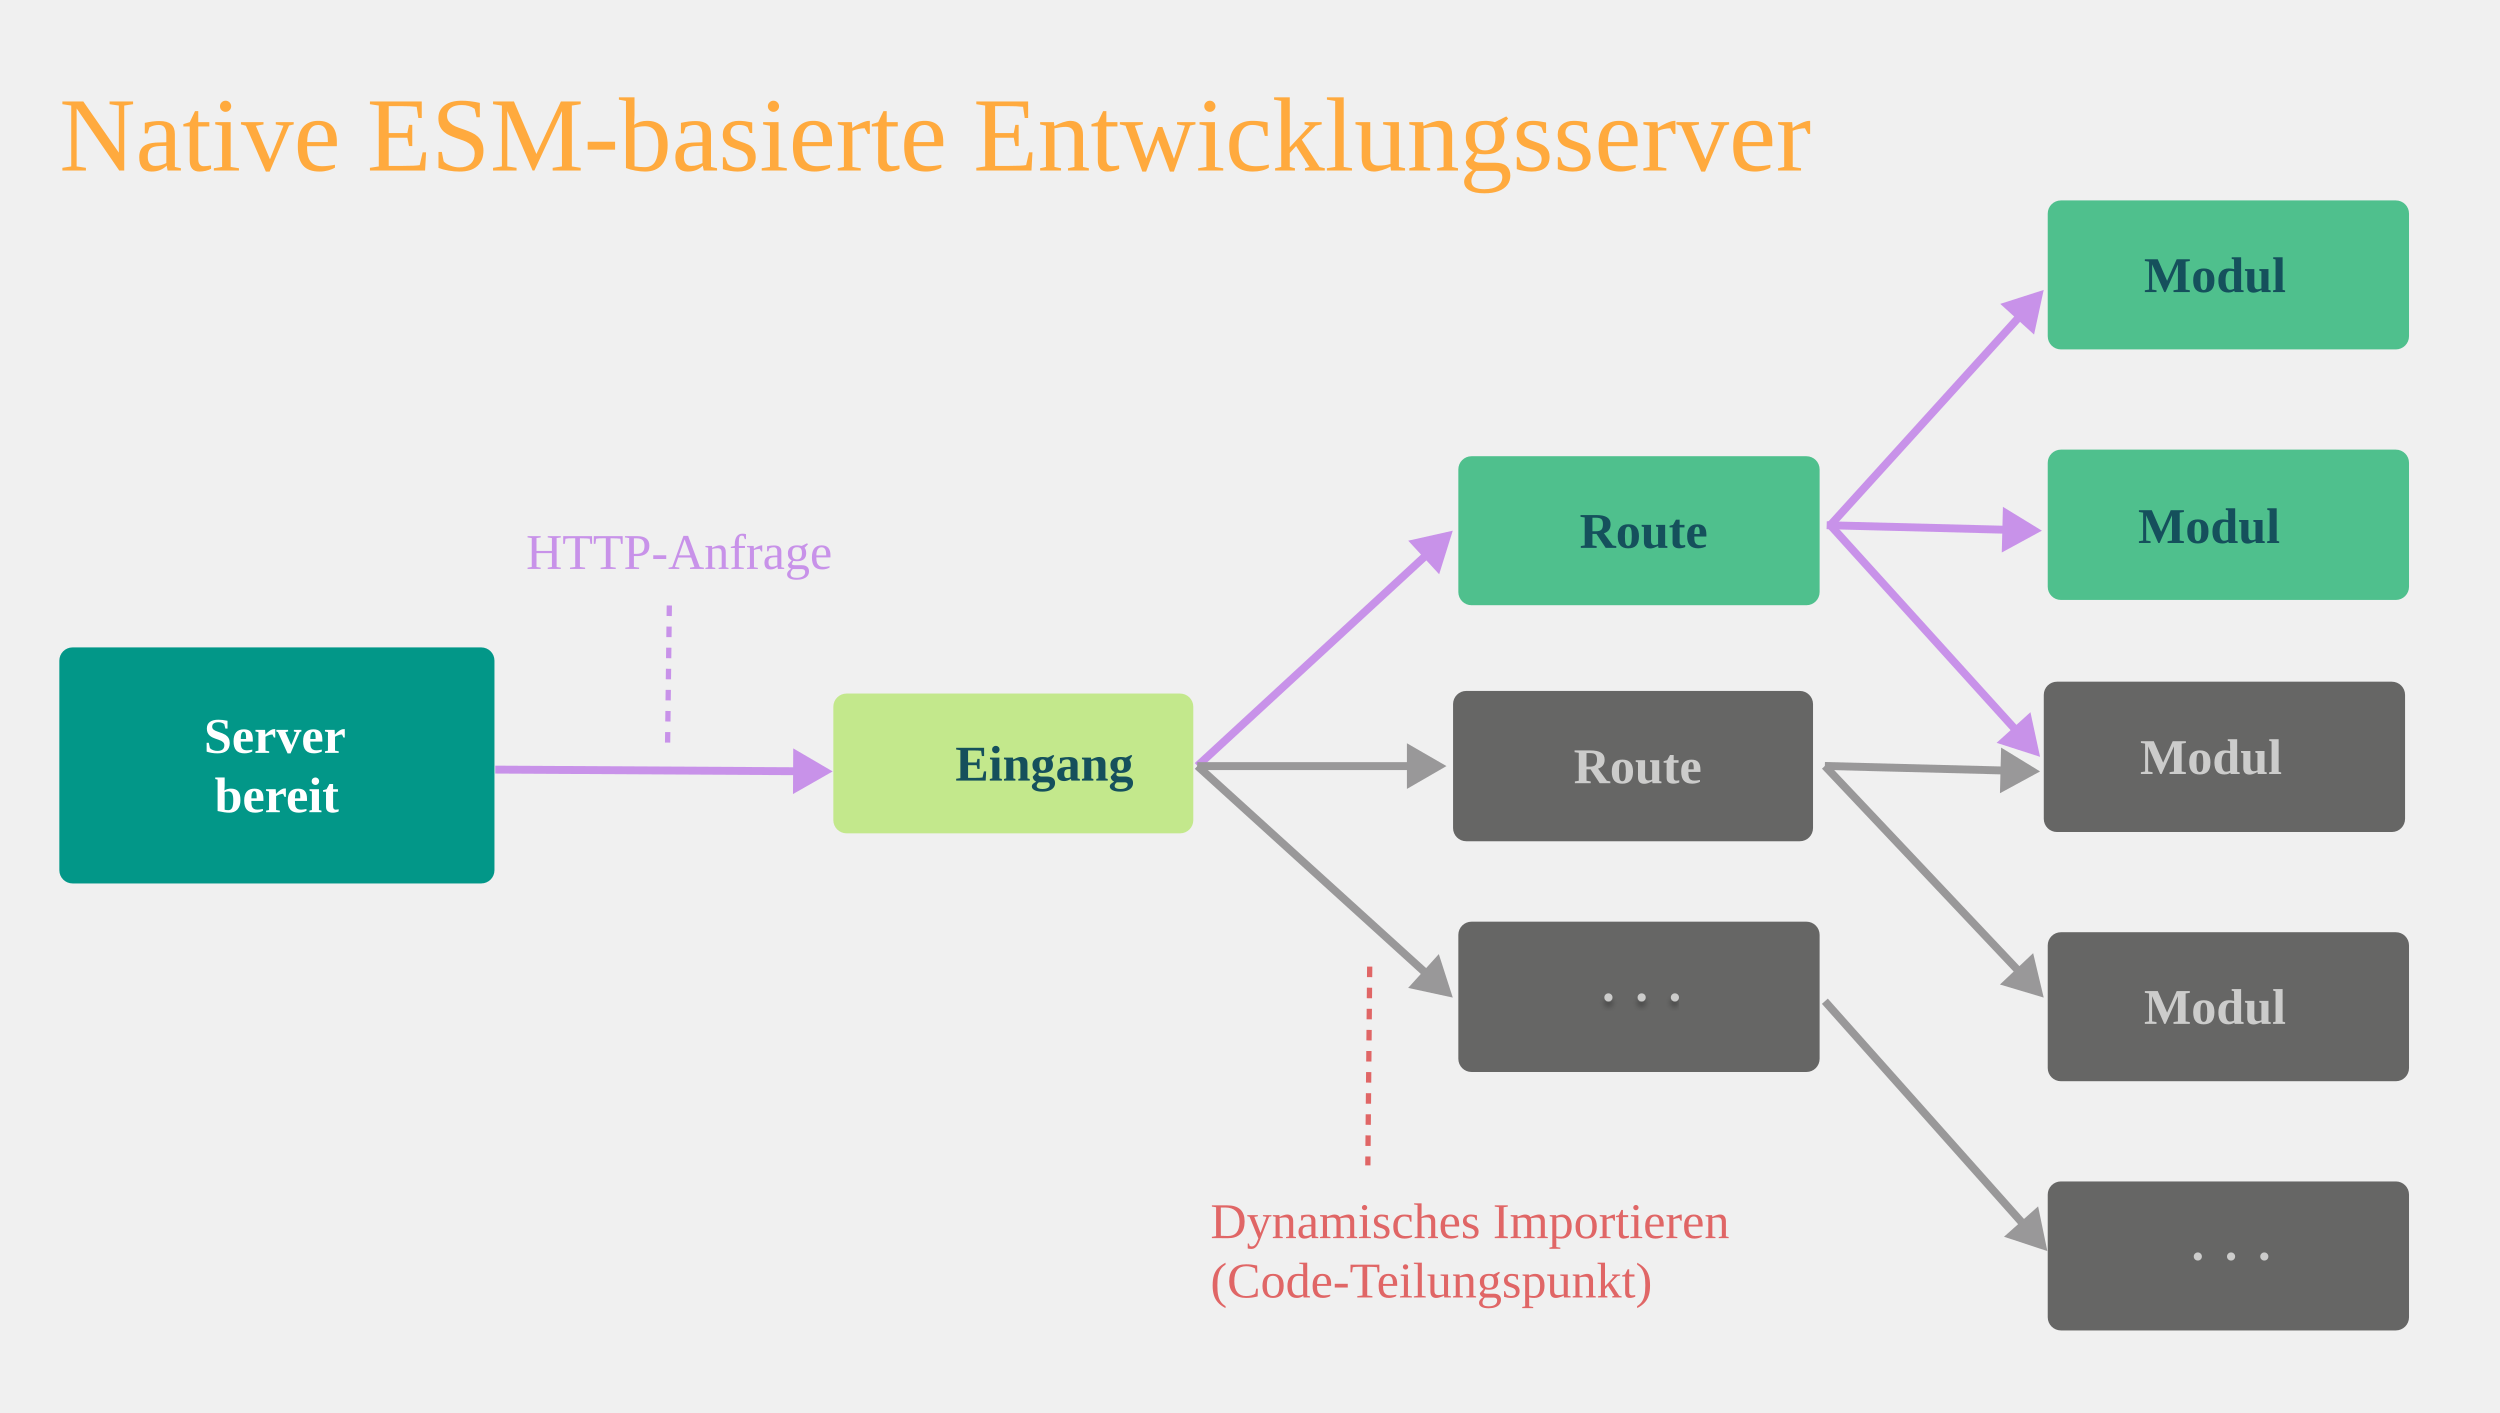
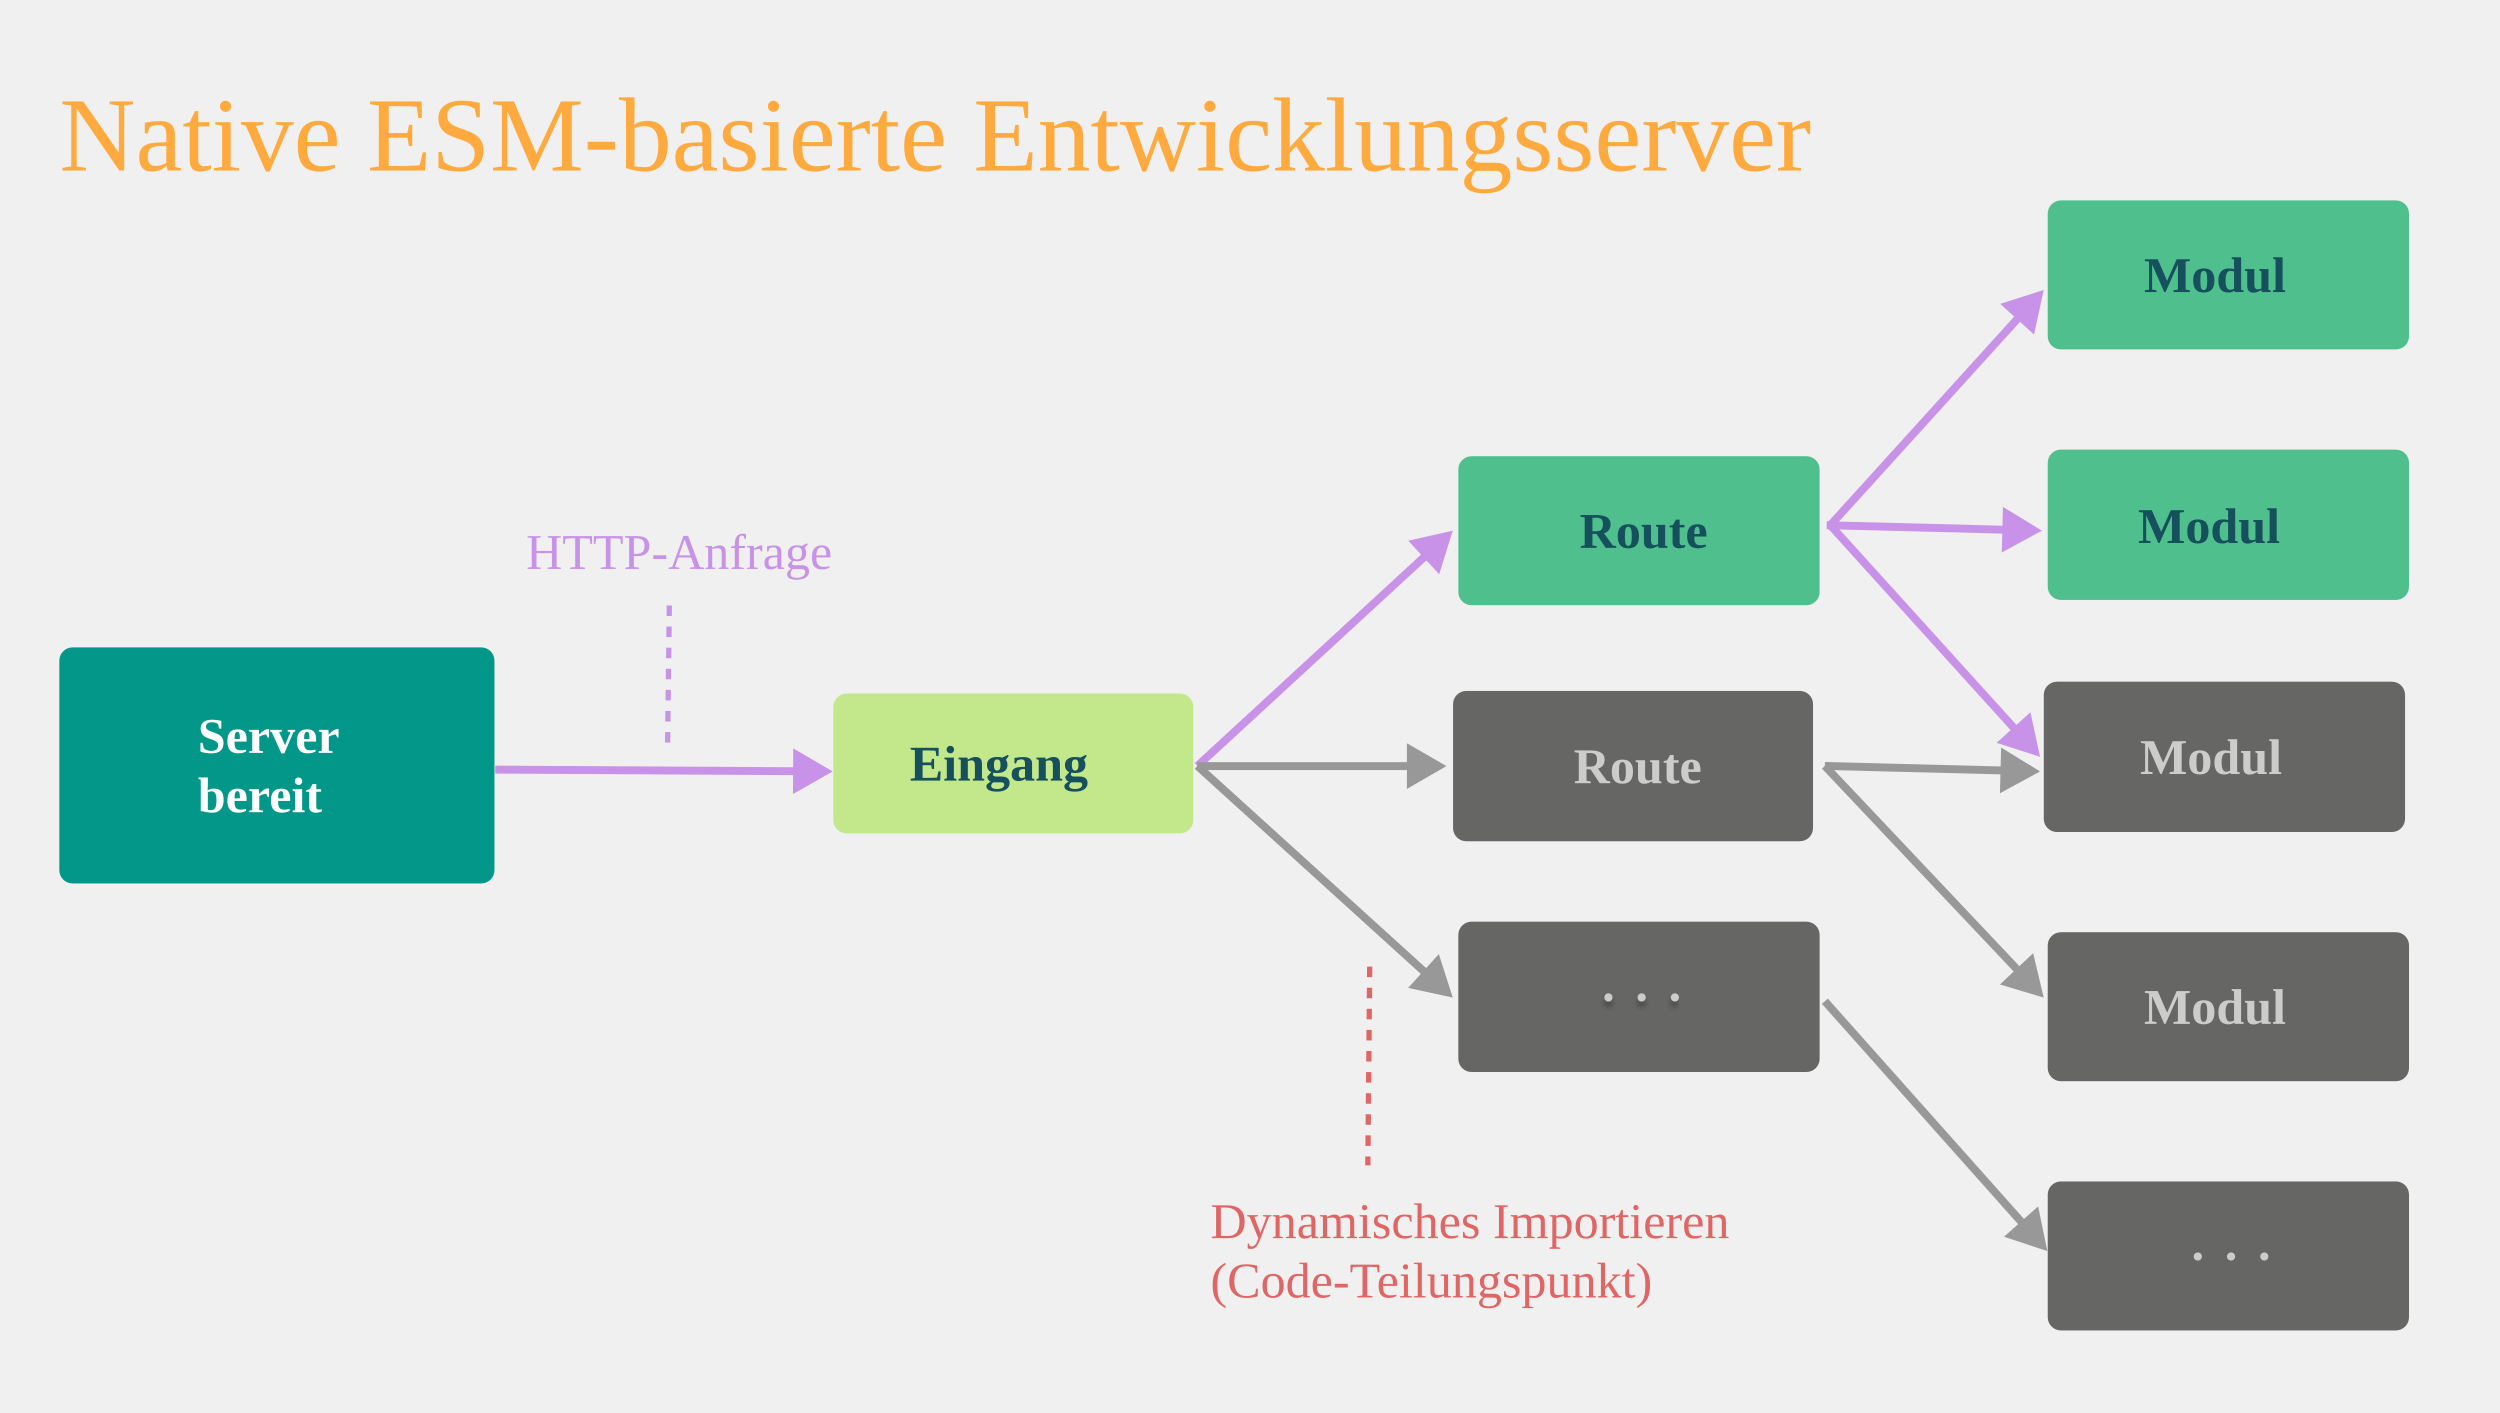
<svg xmlns="http://www.w3.org/2000/svg" viewBox="0 0 1896 1071" fill="none">
  <text fill="#FFAA3E" xml:space="preserve" style="white-space: pre" font-size="80" letter-spacing="0em">
    <tspan x="45" y="129.344">Native ESM-basierte Entwicklungsserver</tspan>
  </text>
  <rect x="632" y="526" width="273" height="106" rx="10" fill="#C3E88C" />
  <text fill="#15505C" xml:space="preserve" style="white-space: pre" font-size="38" font-weight="600" letter-spacing="0em">
-     <tspan x="724.5" y="591.988">Eingang</tspan>
+     <tspan x="690" y="591.988">Eingang</tspan>
  </text>
  <rect x="1106" y="699" width="274" height="114" rx="10" fill="#666665" />
  <g filter="url(#filter0_d_5_61)">
    <text fill="#CCCCCB" xml:space="preserve" style="white-space: pre" font-size="38" font-weight="600" letter-spacing="0.33em">
      <tspan x="1213.5" y="768.988">···</tspan>
    </text>
  </g>
  <rect x="1106" y="346" width="274" height="113" rx="10" fill="#4FC08D" />
  <text fill="#15505C" xml:space="preserve" style="white-space: pre" font-size="38" font-weight="600" letter-spacing="0em">
    <tspan x="1198" y="415.488">Route</tspan>
  </text>
  <rect x="1102" y="524" width="273" height="114" rx="10" fill="#666665" />
  <text fill="#CCCCCB" xml:space="preserve" style="white-space: pre" font-size="38" font-weight="600" letter-spacing="0em">
    <tspan x="1193.5" y="593.988">Route</tspan>
  </text>
  <path d="M1101.79 402.463L1067.99 410.054L1091.46 435.529L1101.79 402.463ZM910.168 583.106L1083.96 422.965L1079.9 418.553L906.102 578.693L910.168 583.106Z" fill="#C892E9" />
  <path d="M1097 581L1067 563.679V598.321L1097 581ZM908 584H1070V578H908V584Z" fill="#999899" />
  <path d="M1101.79 756.57L1091.2 723.584L1067.93 749.242L1101.79 756.57ZM906.119 583.121L1079.77 740.651L1083.8 736.207L910.151 578.677L906.119 583.121Z" fill="#999899" />
  <path d="M1552.72 948.839L1545.7 914.916L1519.83 937.953L1552.72 948.839ZM1381.73 761.331L1532.52 930.67L1537 926.68L1386.21 757.341L1381.73 761.331Z" fill="#999899" />
  <path d="M1549.95 756.569L1541.94 722.868L1516.76 746.659L1549.95 756.569ZM1381.79 582.96L1529.23 739.005L1533.59 734.884L1386.15 578.839L1381.79 582.96Z" fill="#999899" />
  <path d="M1547.19 585.049L1517.64 566.972L1516.76 601.602L1547.19 585.049ZM1383.89 583.898L1520.12 587.362L1520.27 581.364L1384.04 577.9L1383.89 583.898Z" fill="#999899" />
  <path d="M1548.57 402.463L1519.02 384.386L1518.14 419.015L1548.57 402.463ZM1385.27 401.312L1521.5 404.776L1521.66 398.778L1385.43 395.314L1385.27 401.312Z" fill="#C892E9" />
  <path d="M631.489 585.049L601.583 567.567L601.396 602.207L631.489 585.049ZM375.576 586.666L604.473 587.903L604.506 581.903L375.608 580.666L375.576 586.666Z" fill="#C892E9" />
  <path d="M1549.95 219.877L1516.97 230.462L1542.63 253.735L1549.95 219.877ZM1390.34 400.329L1534.04 241.892L1529.59 237.861L1385.89 396.298L1390.34 400.329Z" fill="#C892E9" />
  <path d="M1547.19 573.983L1539.89 540.12L1514.21 563.372L1547.19 573.983ZM1385.89 400.327L1526.84 555.983L1531.29 551.956L1390.34 396.3L1385.89 400.327Z" fill="#C892E9" />
  <rect x="1553" y="152" width="274" height="113" rx="10" fill="#4FC08D" />
  <text fill="#15505C" xml:space="preserve" style="white-space: pre" font-size="38" font-weight="600" letter-spacing="0em">
    <tspan x="1626" y="221.488">Modul</tspan>
  </text>
  <rect x="1553" y="341" width="274" height="114" rx="10" fill="#4FC08D" />
  <text fill="#15505C" xml:space="preserve" style="white-space: pre" font-size="38" font-weight="600" letter-spacing="0em">
    <tspan x="1621.5" y="411.818">Modul</tspan>
  </text>
  <rect x="1550" y="517" width="274" height="114" rx="10" fill="#666665" />
  <text fill="#CCCCCB" xml:space="preserve" style="white-space: pre" font-size="38" font-weight="600" letter-spacing="0em">
    <tspan x="1623" y="586.988">Modul</tspan>
  </text>
  <rect x="1553" y="707" width="274" height="113" rx="10" fill="#666665" />
  <text fill="#CCCCCB" xml:space="preserve" style="white-space: pre" font-size="38" font-weight="600" letter-spacing="0em">
    <tspan x="1626" y="776.488">Modul</tspan>
  </text>
  <rect x="1553" y="896" width="274" height="113" rx="10" fill="#666665" />
  <text fill="#CCCCCB" xml:space="preserve" style="white-space: pre" font-size="38" font-weight="600" letter-spacing="0.33em">
    <tspan x="1660.5" y="965.488">···</tspan>
  </text>
  <rect x="45" y="491" width="330" height="179" rx="10" fill="#029788" />
  <text fill="white" xml:space="preserve" style="white-space: pre" font-size="38" font-weight="600" letter-spacing="0em">
-     <tspan x="154.707" y="570.988">Server
+     <tspan x="150" y="570.988">Server
</tspan>
-     <tspan x="162.76" y="615.988">bereit</tspan>
+     <tspan x="150" y="615.988">bereit</tspan>
  </text>
  <line x1="507.615" y1="459.201" x2="506.232" y2="569.859" stroke="#C892E9" stroke-width="4" stroke-dasharray="8 8" />
  <line x1="1038.78" y1="733.073" x2="1037.37" y2="883.845" stroke="#E06666" stroke-width="4" stroke-dasharray="8 8" />
  <text fill="#E06666" xml:space="preserve" style="white-space: pre" font-size="38" letter-spacing="0em">
    <tspan x="918" y="938.988">Dynamisches Importieren
</tspan>
    <tspan x="918" y="983.988">(Code-Teilungspunkt)</tspan>
  </text>
  <text fill="#C892E9" xml:space="preserve" style="white-space: pre" font-size="38" letter-spacing="0em">
    <tspan x="399" y="431.488">HTTP-Anfrage</tspan>
  </text>
  <defs>
    <filter id="filter0_d_5_61" x="1212.15" y="752.766" width="60.986" height="13.232" filterUnits="userSpaceOnUse" color-interpolation-filters="sRGB">
      <feFlood flood-opacity="0" result="BackgroundImageFix" />
      <feColorMatrix in="SourceAlpha" type="matrix" values="0 0 0 0 0 0 0 0 0 0 0 0 0 0 0 0 0 0 127 0" result="hardAlpha" />
      <feOffset dy="4" />
      <feGaussianBlur stdDeviation="2" />
      <feComposite in2="hardAlpha" operator="out" />
      <feColorMatrix type="matrix" values="0 0 0 0 0 0 0 0 0 0 0 0 0 0 0 0 0 0 0.25 0" />
      <feBlend mode="normal" in2="BackgroundImageFix" result="effect1_dropShadow_5_61" />
      <feBlend mode="normal" in="SourceGraphic" in2="effect1_dropShadow_5_61" result="shape" />
    </filter>
  </defs>
</svg>
